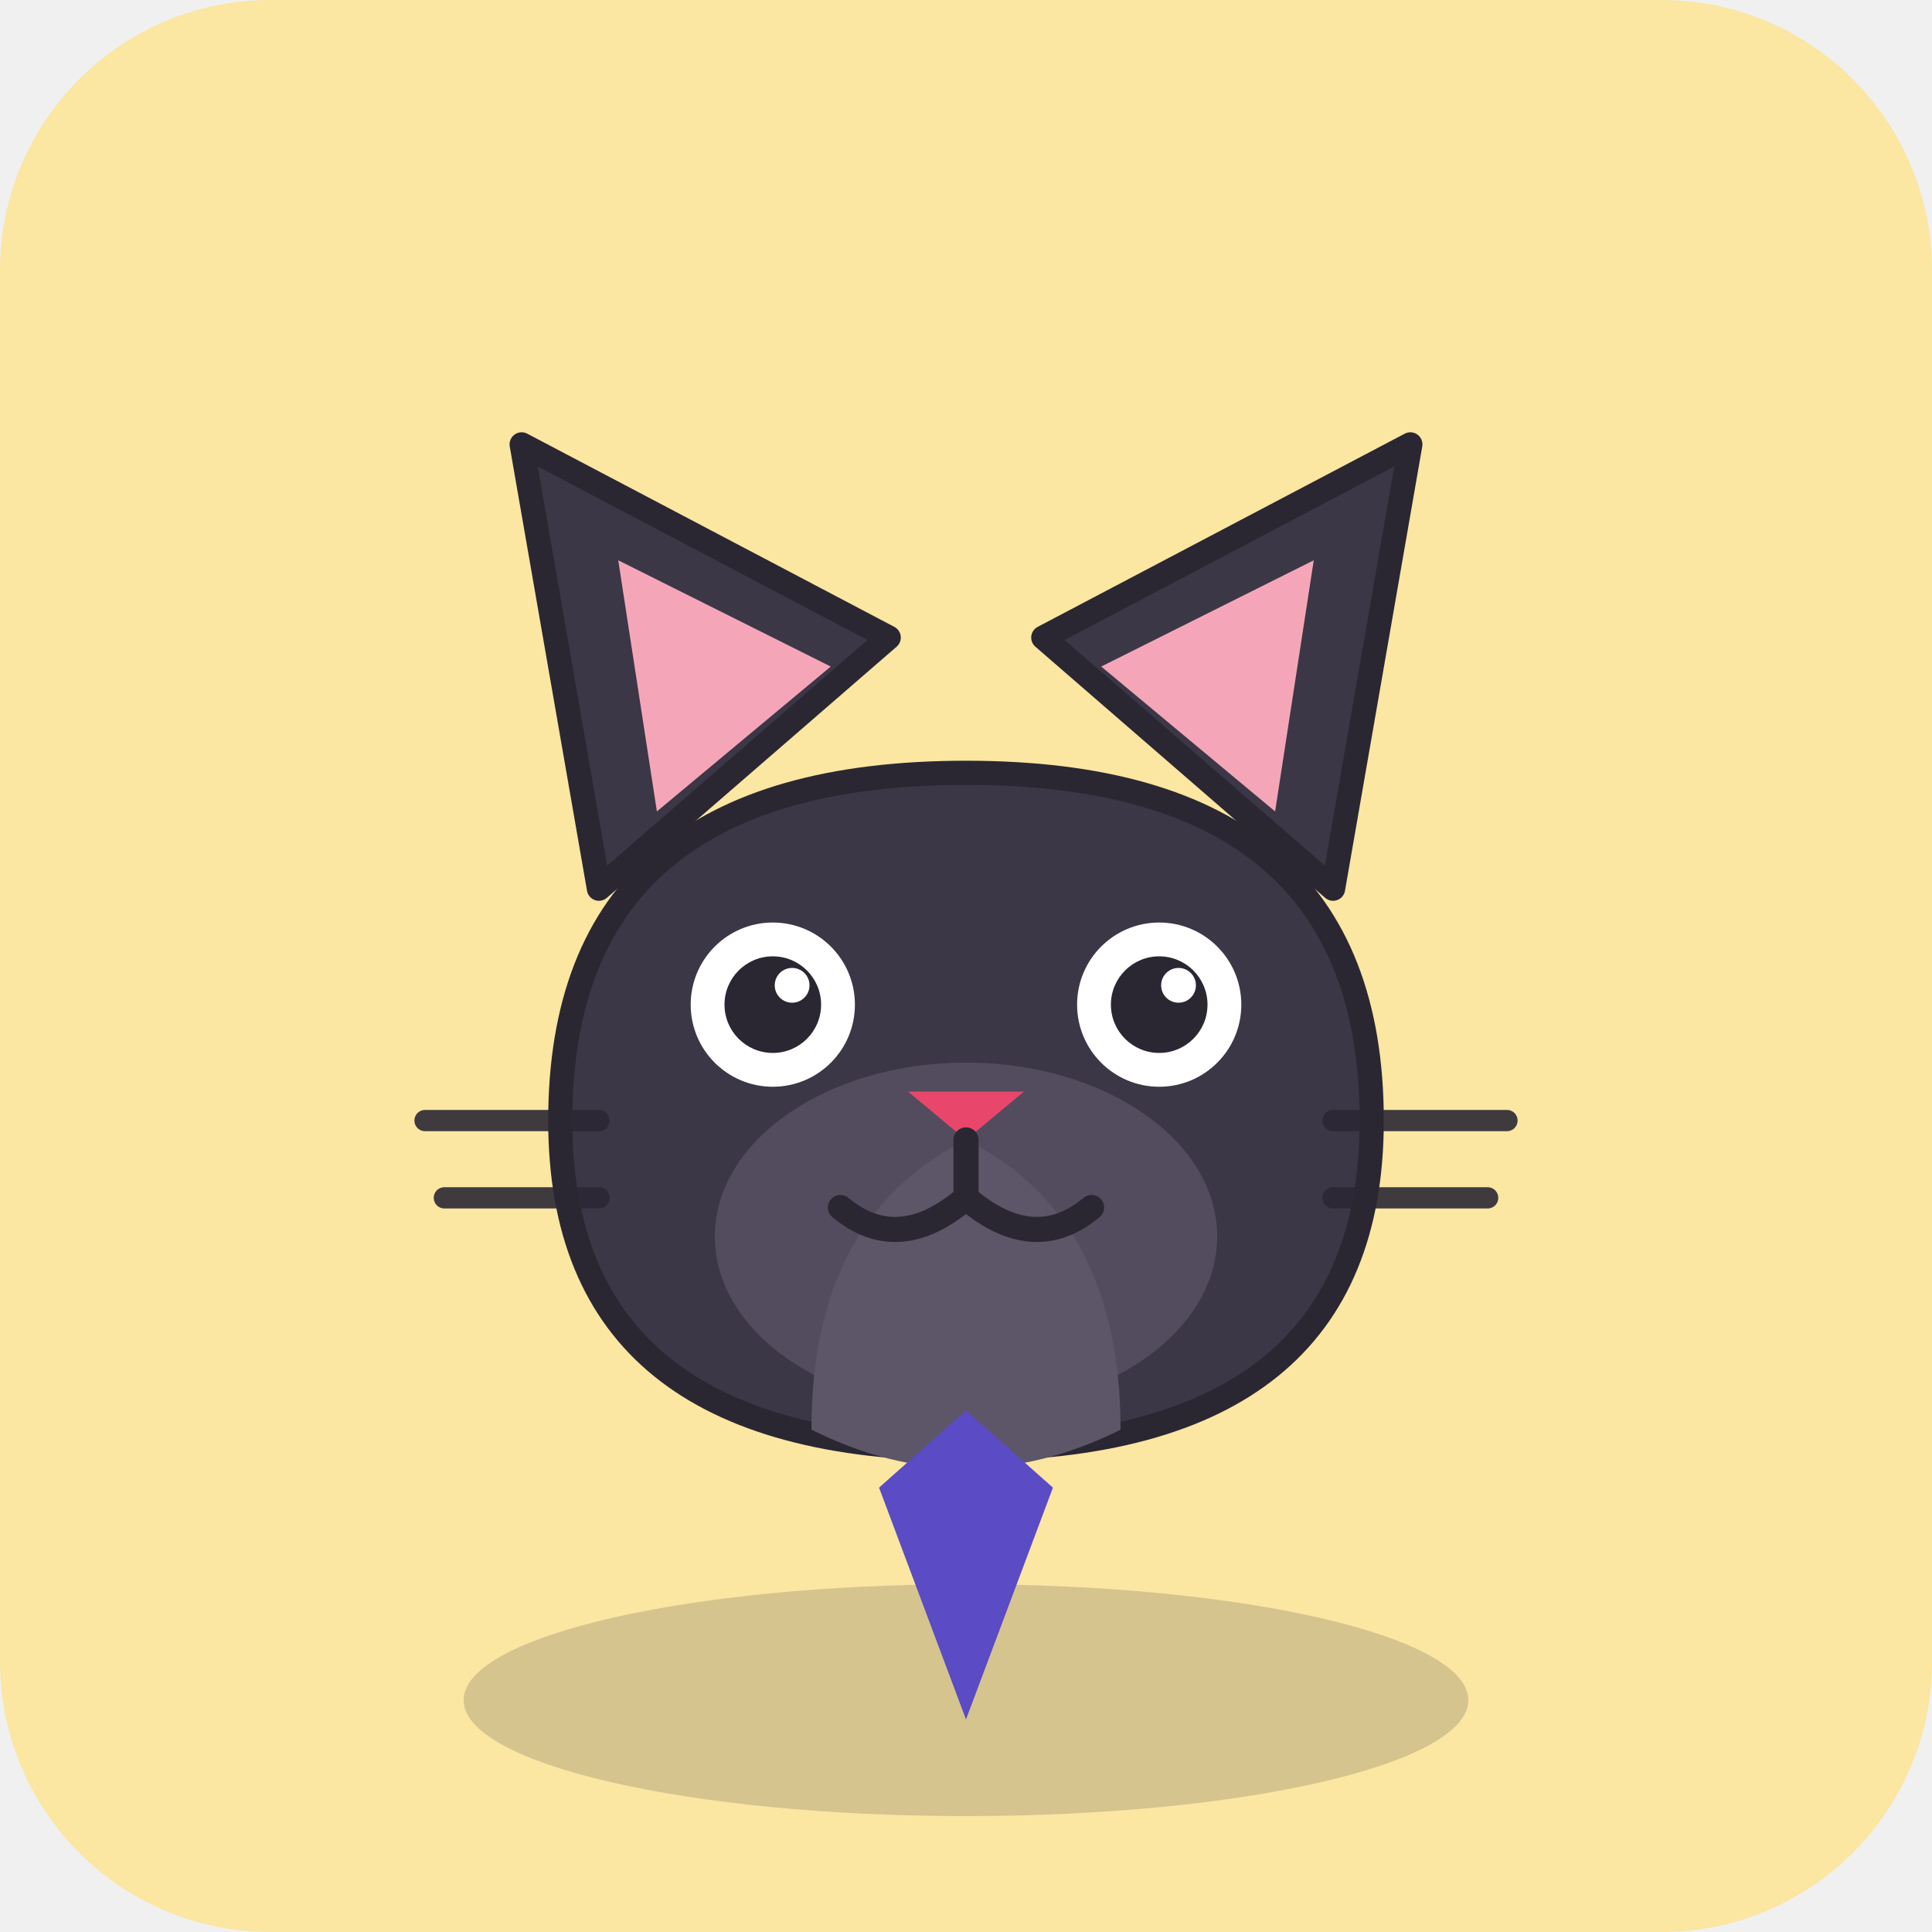
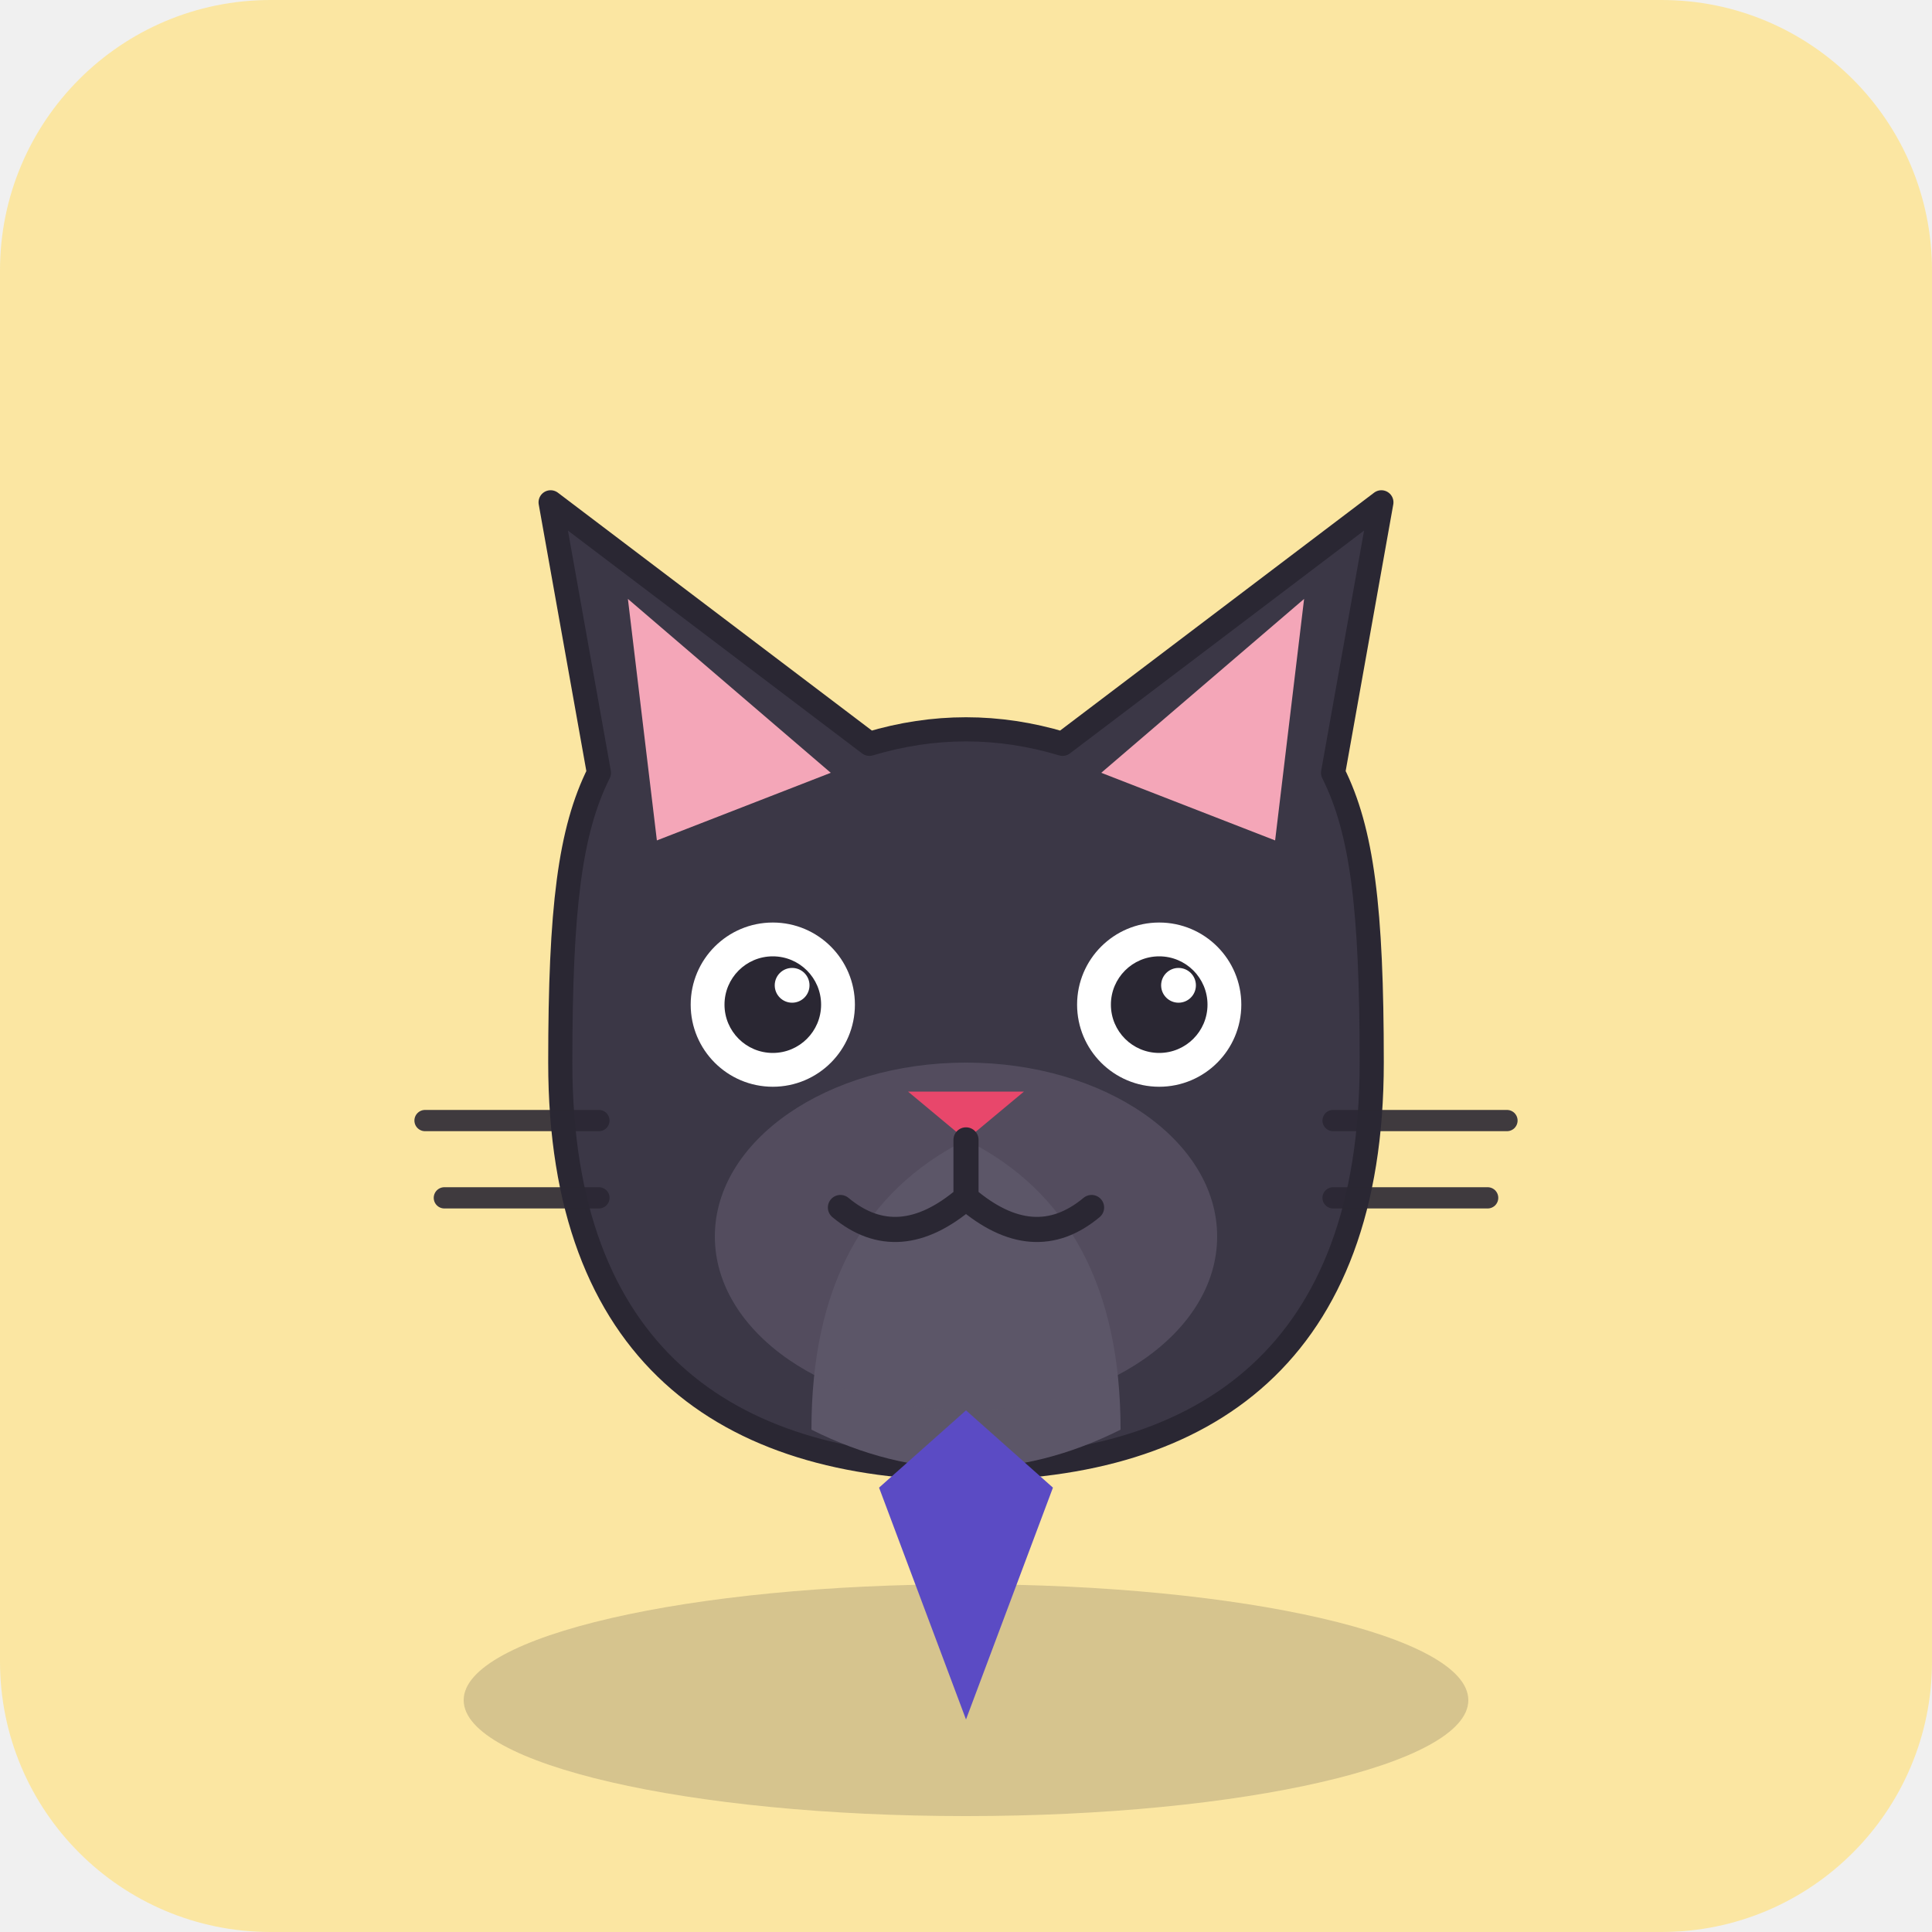
<svg xmlns="http://www.w3.org/2000/svg" viewBox="0 0 200 200" width="200" height="200" role="img">
  <rect width="200" height="200" rx="28" fill="#FBE6A2" />
  <ellipse cx="100" cy="176" rx="52" ry="12" fill="#2A2733" opacity=".18" />
-   <g stroke="#2A2733" stroke-width="2.5" stroke-linejoin="round">
-     <path d="M62 92 L54 46 L92 66 Z" fill="#3B3746" />
-     <path d="M138 92 L146 46 L108 66 Z" fill="#3B3746" />
-     <path d="M100 150 q-42 0 -42 -34 q0 -36 42 -36 q42 0 42 36 q0 34 -42 34 z" fill="#3B3746" />
-   </g>
-   <path d="M68 84 L64 58 L86 69 Z" fill="#F4A6B8" />
-   <path d="M132 84 L136 58 L114 69 Z" fill="#F4A6B8" />
+   <path d="M58 110 C58 94 59 86 62 80 L57 52 L90 77 Q100 74 110 77 L143 52 L138 80            C141 86 142 94 142 110 C142 140 125 152 100 152 C75 152 58 140 58 110 Z" fill="#3B3746" stroke="#2A2733" stroke-width="2.5" stroke-linejoin="round" />
+   <path d="M68 87 L65 62 L86 80 Z" fill="#F4A6B8" />
+   <path d="M132 87 L135 62 L114 80 Z" fill="#F4A6B8" />
  <path d="M100 118 q-16 8 -16 30 q16 8 32 0 q0 -22 -16 -30" fill="#5C5668" />
  <ellipse cx="100" cy="128" rx="26" ry="18" fill="#5C5668" opacity=".7" />
  <circle cx="80" cy="104" r="8.5" fill="#fff" />
  <circle cx="80" cy="104" r="5" fill="#2A2733" />
  <circle cx="82" cy="102" r="1.8" fill="#fff" />
  <circle cx="120" cy="104" r="8.5" fill="#fff" />
  <circle cx="120" cy="104" r="5" fill="#2A2733" />
  <circle cx="122" cy="102" r="1.8" fill="#fff" />
  <path d="M100 118 l-6 -5 h12 z" fill="#E8476B" />
  <path d="M100 118 v6 M100 124 q-7 6 -13 1 M100 124 q7 6 13 1" stroke="#2A2733" stroke-width="2.6" fill="none" stroke-linecap="round" />
  <g stroke="#2A2733" stroke-width="2.2" stroke-linecap="round" opacity=".9">
    <path d="M62 116 h-18 M62 124 h-16 M138 116 h18 M138 124 h16" />
  </g>
  <path d="M100 146 l-9 8 9 24 9 -24 z" fill="#5B4BC4" />
</svg>
